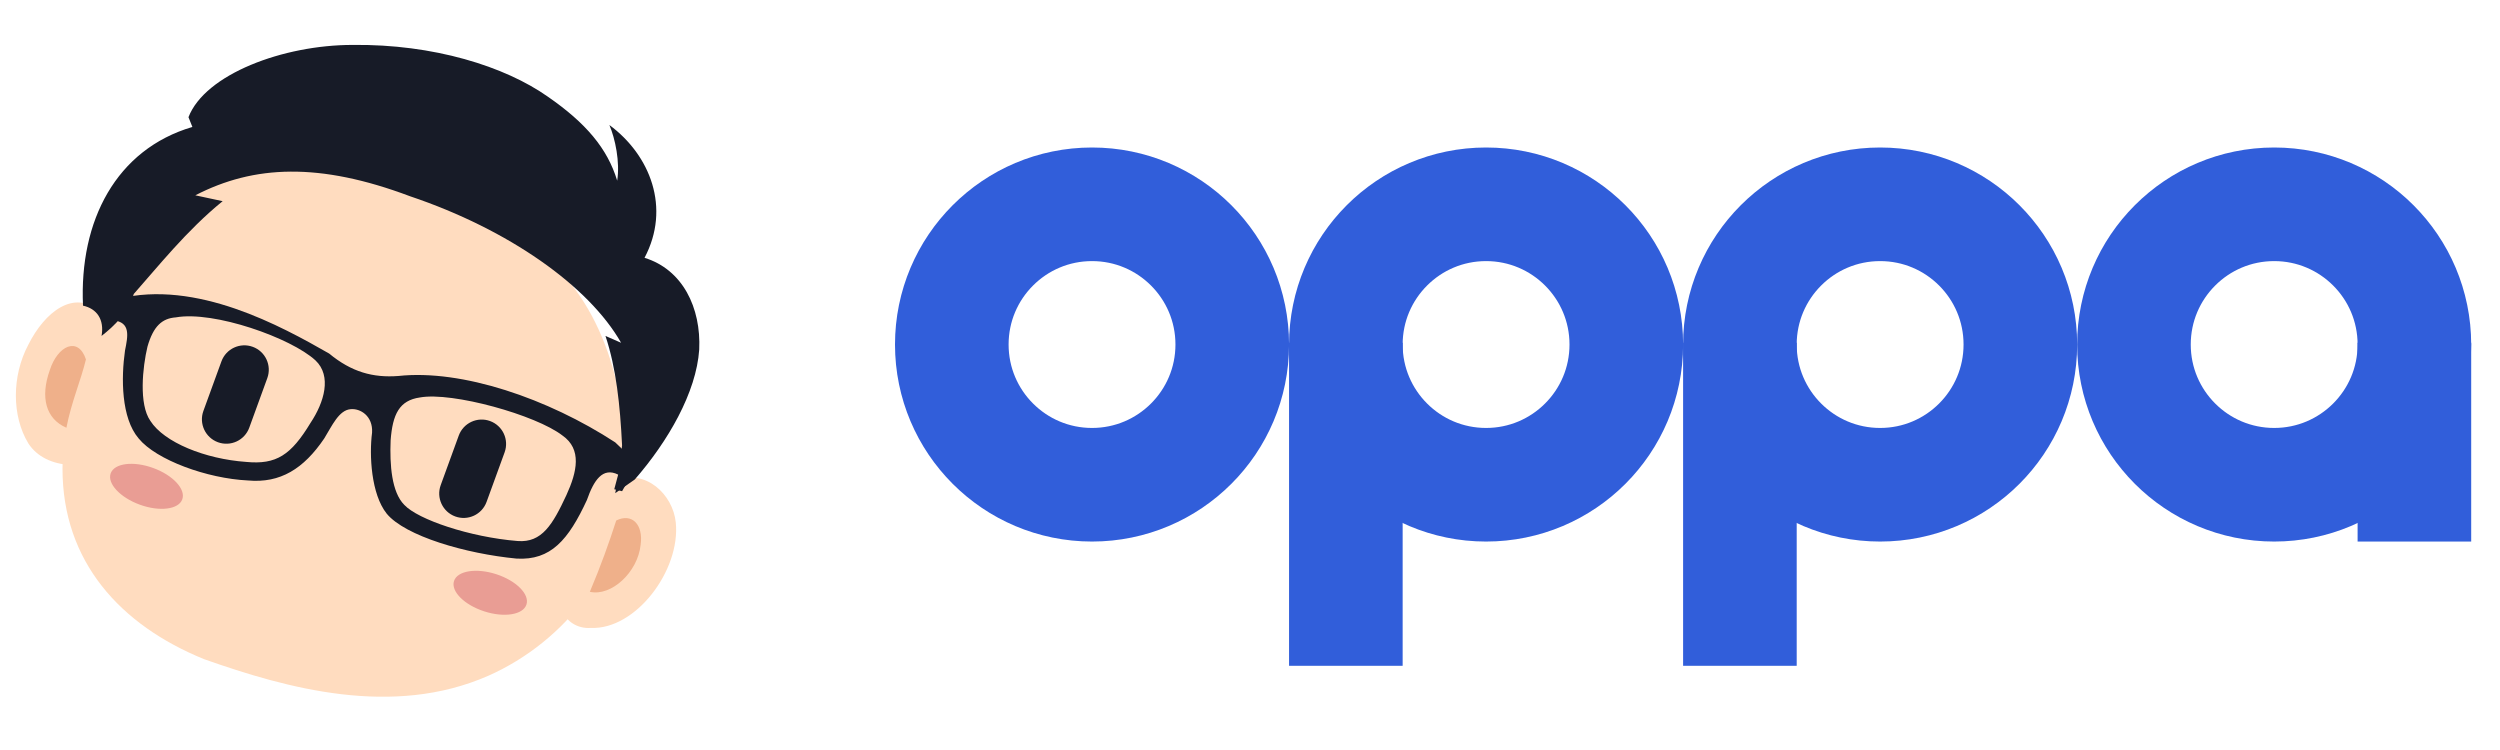
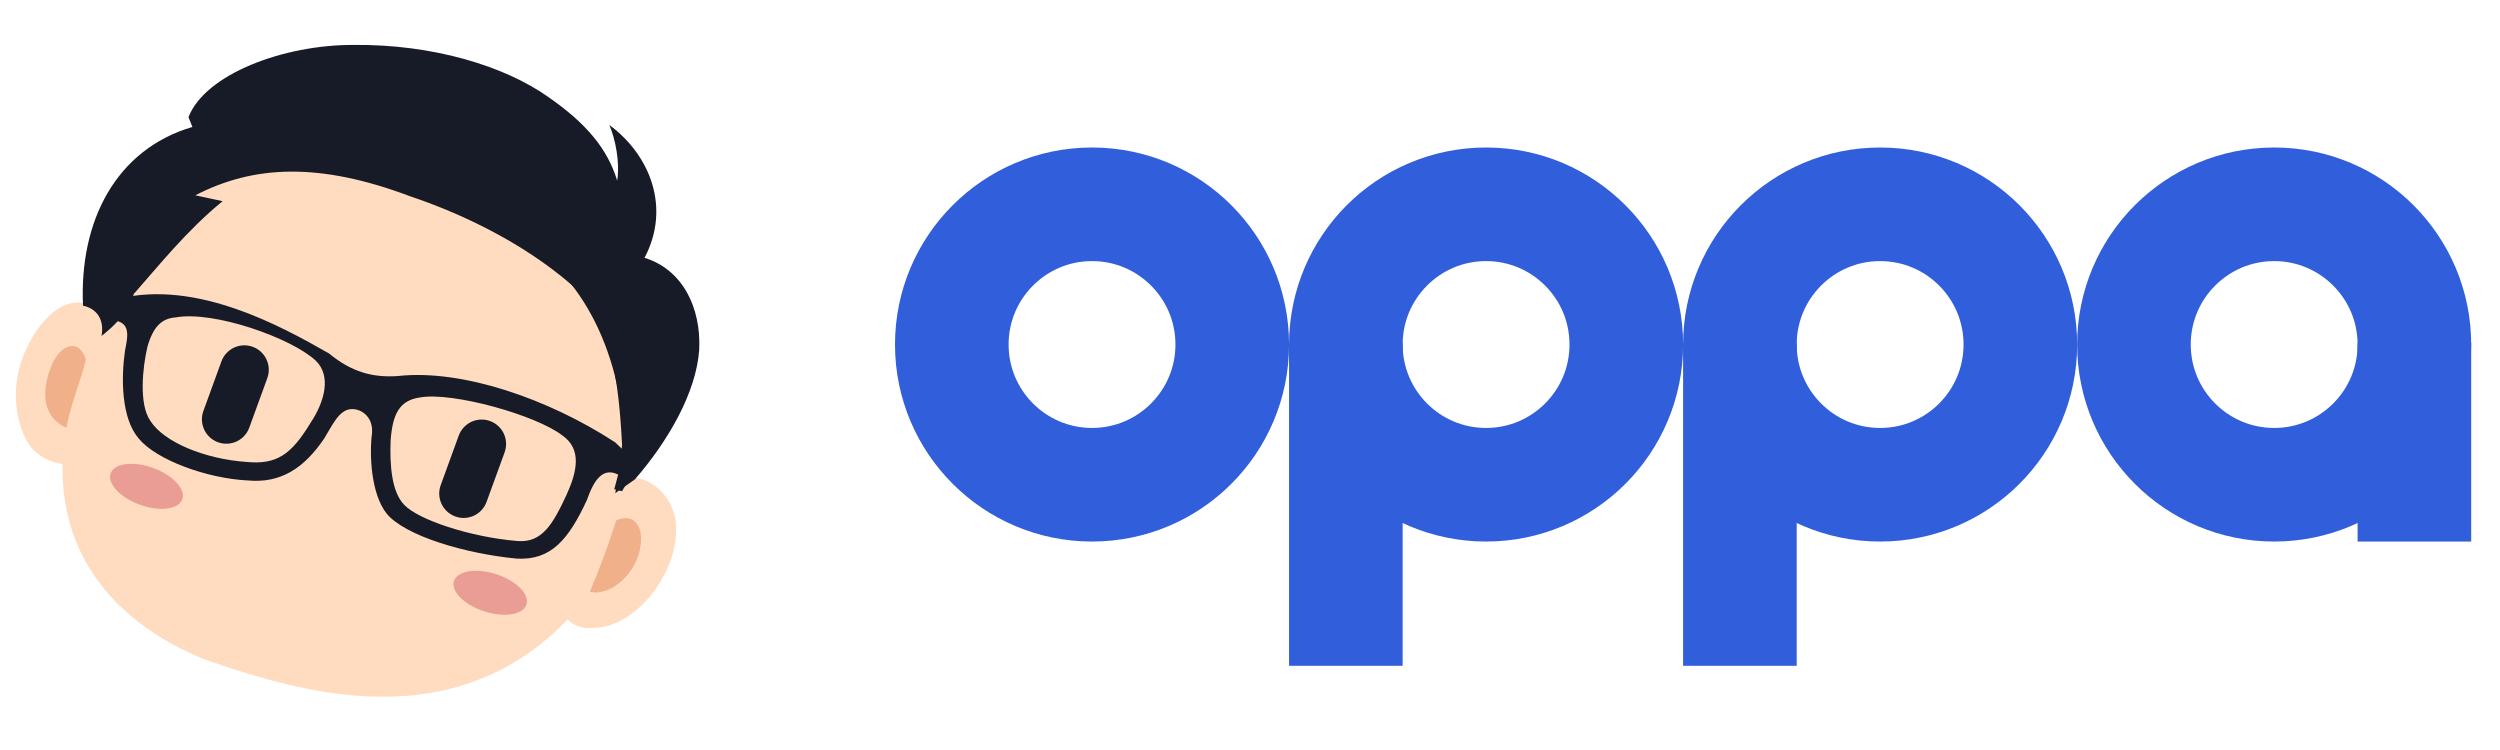
<svg xmlns="http://www.w3.org/2000/svg" width="1000" height="300" viewBox="0 0 1000 300" role="img" aria-label="OPPA / Open Personal Assistant">
  <g transform="translate(0 0) scale(.2929688)">
    <g transform="scale(1.333333) translate(-50 -125)">
+       <path d="M600 395L690 420L700 480L700 598L678 598L650 460L620 415Z" fill="#171B27" />
      <g fill="#FFDCBF">
        <path d="M152 444C126 421 96 444 79 478C62 510 62 551 79 579C88 593 104 600 121 601L160 478C175 456 168 445 152 444Z" />
        <path d="M681 617C711 605 739 631 742 660C747 709 701 770 655 768C641 769 630 761 626 751L657 647C663 627 671 619 681 617Z" />
        <path d="M135 449C155 386 211 324 280 302C374 273 510 310 600 381C669 435 693 526 691 616C691 704 629 782 550 817C452 860 344 830 259 800C173 765 114 700 114 605C115 548 118 488 135 449Z" />
      </g>
      <g fill="#EFB08A">
        <path d="M138 493C130 469 109 479 101 504C91 532 97 554 118 563C123 537 133 514 138 493Z" />
        <path d="M681 658C697 650 709 662 706 683C703 711 676 736 654 731C665 705 674 680 681 658Z" />
      </g>
      <path d="M135 438C131 351 169 278 247 255L243 245C260 201 340 171 411 171C494 170 567 193 611 224C650 251 672 277 682 310C685 291 680 267 674 253C716 284 737 338 710 389C749 401 768 440 766 483C763 527 734 577 700 616L680 630L684 609L687 581C685 540 681 502 670 469L686 476C653 418 571 360 470 326C377 291 310 294 250 325L278 331C241 361 211 399 187 426C181 445 168 458 154 469C157 452 149 441 135 438Z" fill="#171B27" />
      <g fill="#171B27">
        <rect x="266" y="477" width="50" height="104" rx="25" transform="rotate(20 291 529)" />
        <rect x="509" y="553" width="50" height="104" rx="25" transform="rotate(20 534 605)" />
        <path d="M171 431C251 411 338 459 387 487C410 506 432 512 458 510C523 503 611 533 680 578L703 600L687 628L679 626L683 611C667 603 658 617 651 637C632 678 614 699 579 697C527 692 465 674 446 651C430 631 428 591 431 568C432 551 419 543 409 544C397 545 390 561 382 574C361 605 337 620 304 617C262 615 210 596 192 574C174 553 174 512 178 484C181 469 184 455 166 453Z M230 450C269 443 348 471 373 494C390 510 382 537 368 558C348 591 333 601 302 598C260 595 218 578 204 556C192 539 196 501 201 480C207 459 216 451 230 450Z M480 532C513 526 599 550 626 571C646 585 641 608 630 632C616 662 605 681 580 679C531 675 478 657 464 642C451 629 449 601 450 576C452 549 459 535 480 532Z" fill-rule="evenodd" />
      </g>
      <g fill="#E99D94">
        <ellipse cx="200" cy="623" rx="39" ry="20" transform="rotate(20 200 623)" />
        <ellipse cx="552" cy="732" rx="39" ry="20" transform="rotate(18 552 732)" />
      </g>
    </g>
  </g>
  <g transform="translate(358 59) scale(1.42)">
    <circle cx="55.5" cy="55.5" r="39.5" fill="none" stroke="#315EDA" stroke-width="32" />
    <circle cx="166.5" cy="55.5" r="39.5" fill="none" stroke="#315EDA" stroke-width="32" />
    <path d="M111.0 55h32v91h-32z" fill="#315EDA" />
    <circle cx="277.5" cy="55.5" r="39.5" fill="none" stroke="#315EDA" stroke-width="32" />
    <path d="M222.0 55h32v91h-32z" fill="#315EDA" />
    <circle cx="388.5" cy="55.5" r="39.5" fill="none" stroke="#315EDA" stroke-width="32" />
    <path d="M412.0 55h32v56h-32z" fill="#315EDA" />
  </g>
</svg>
